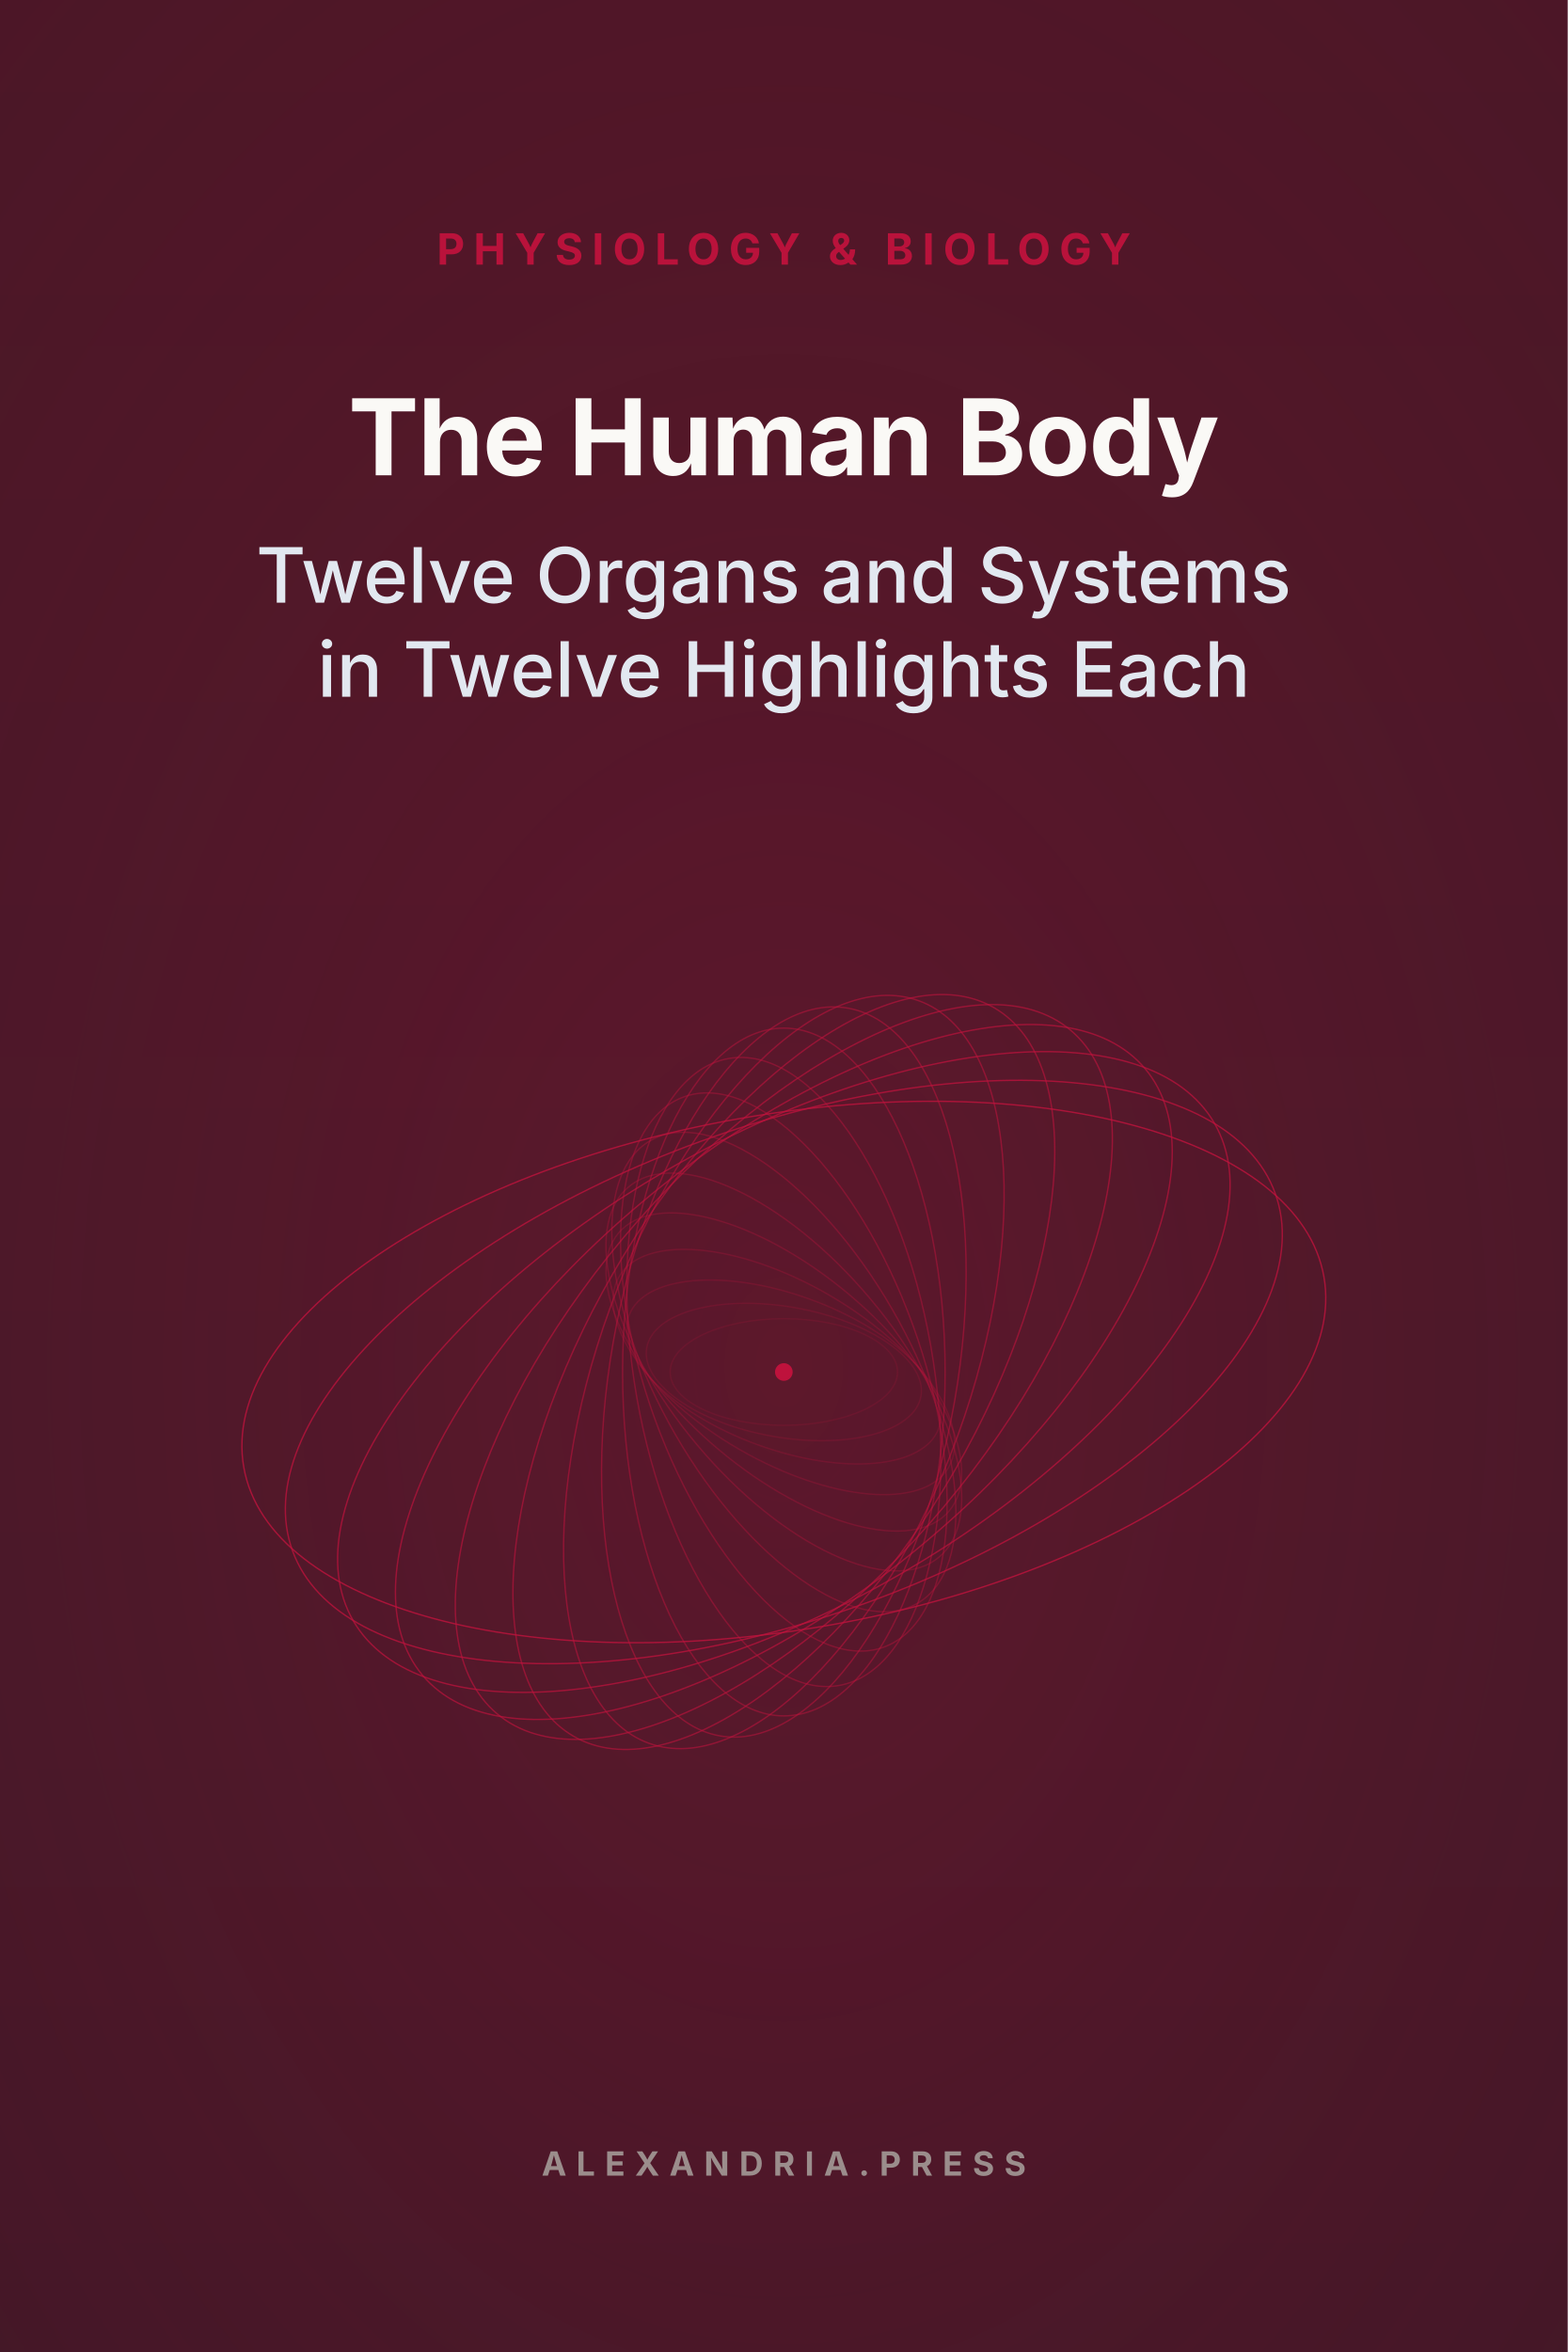
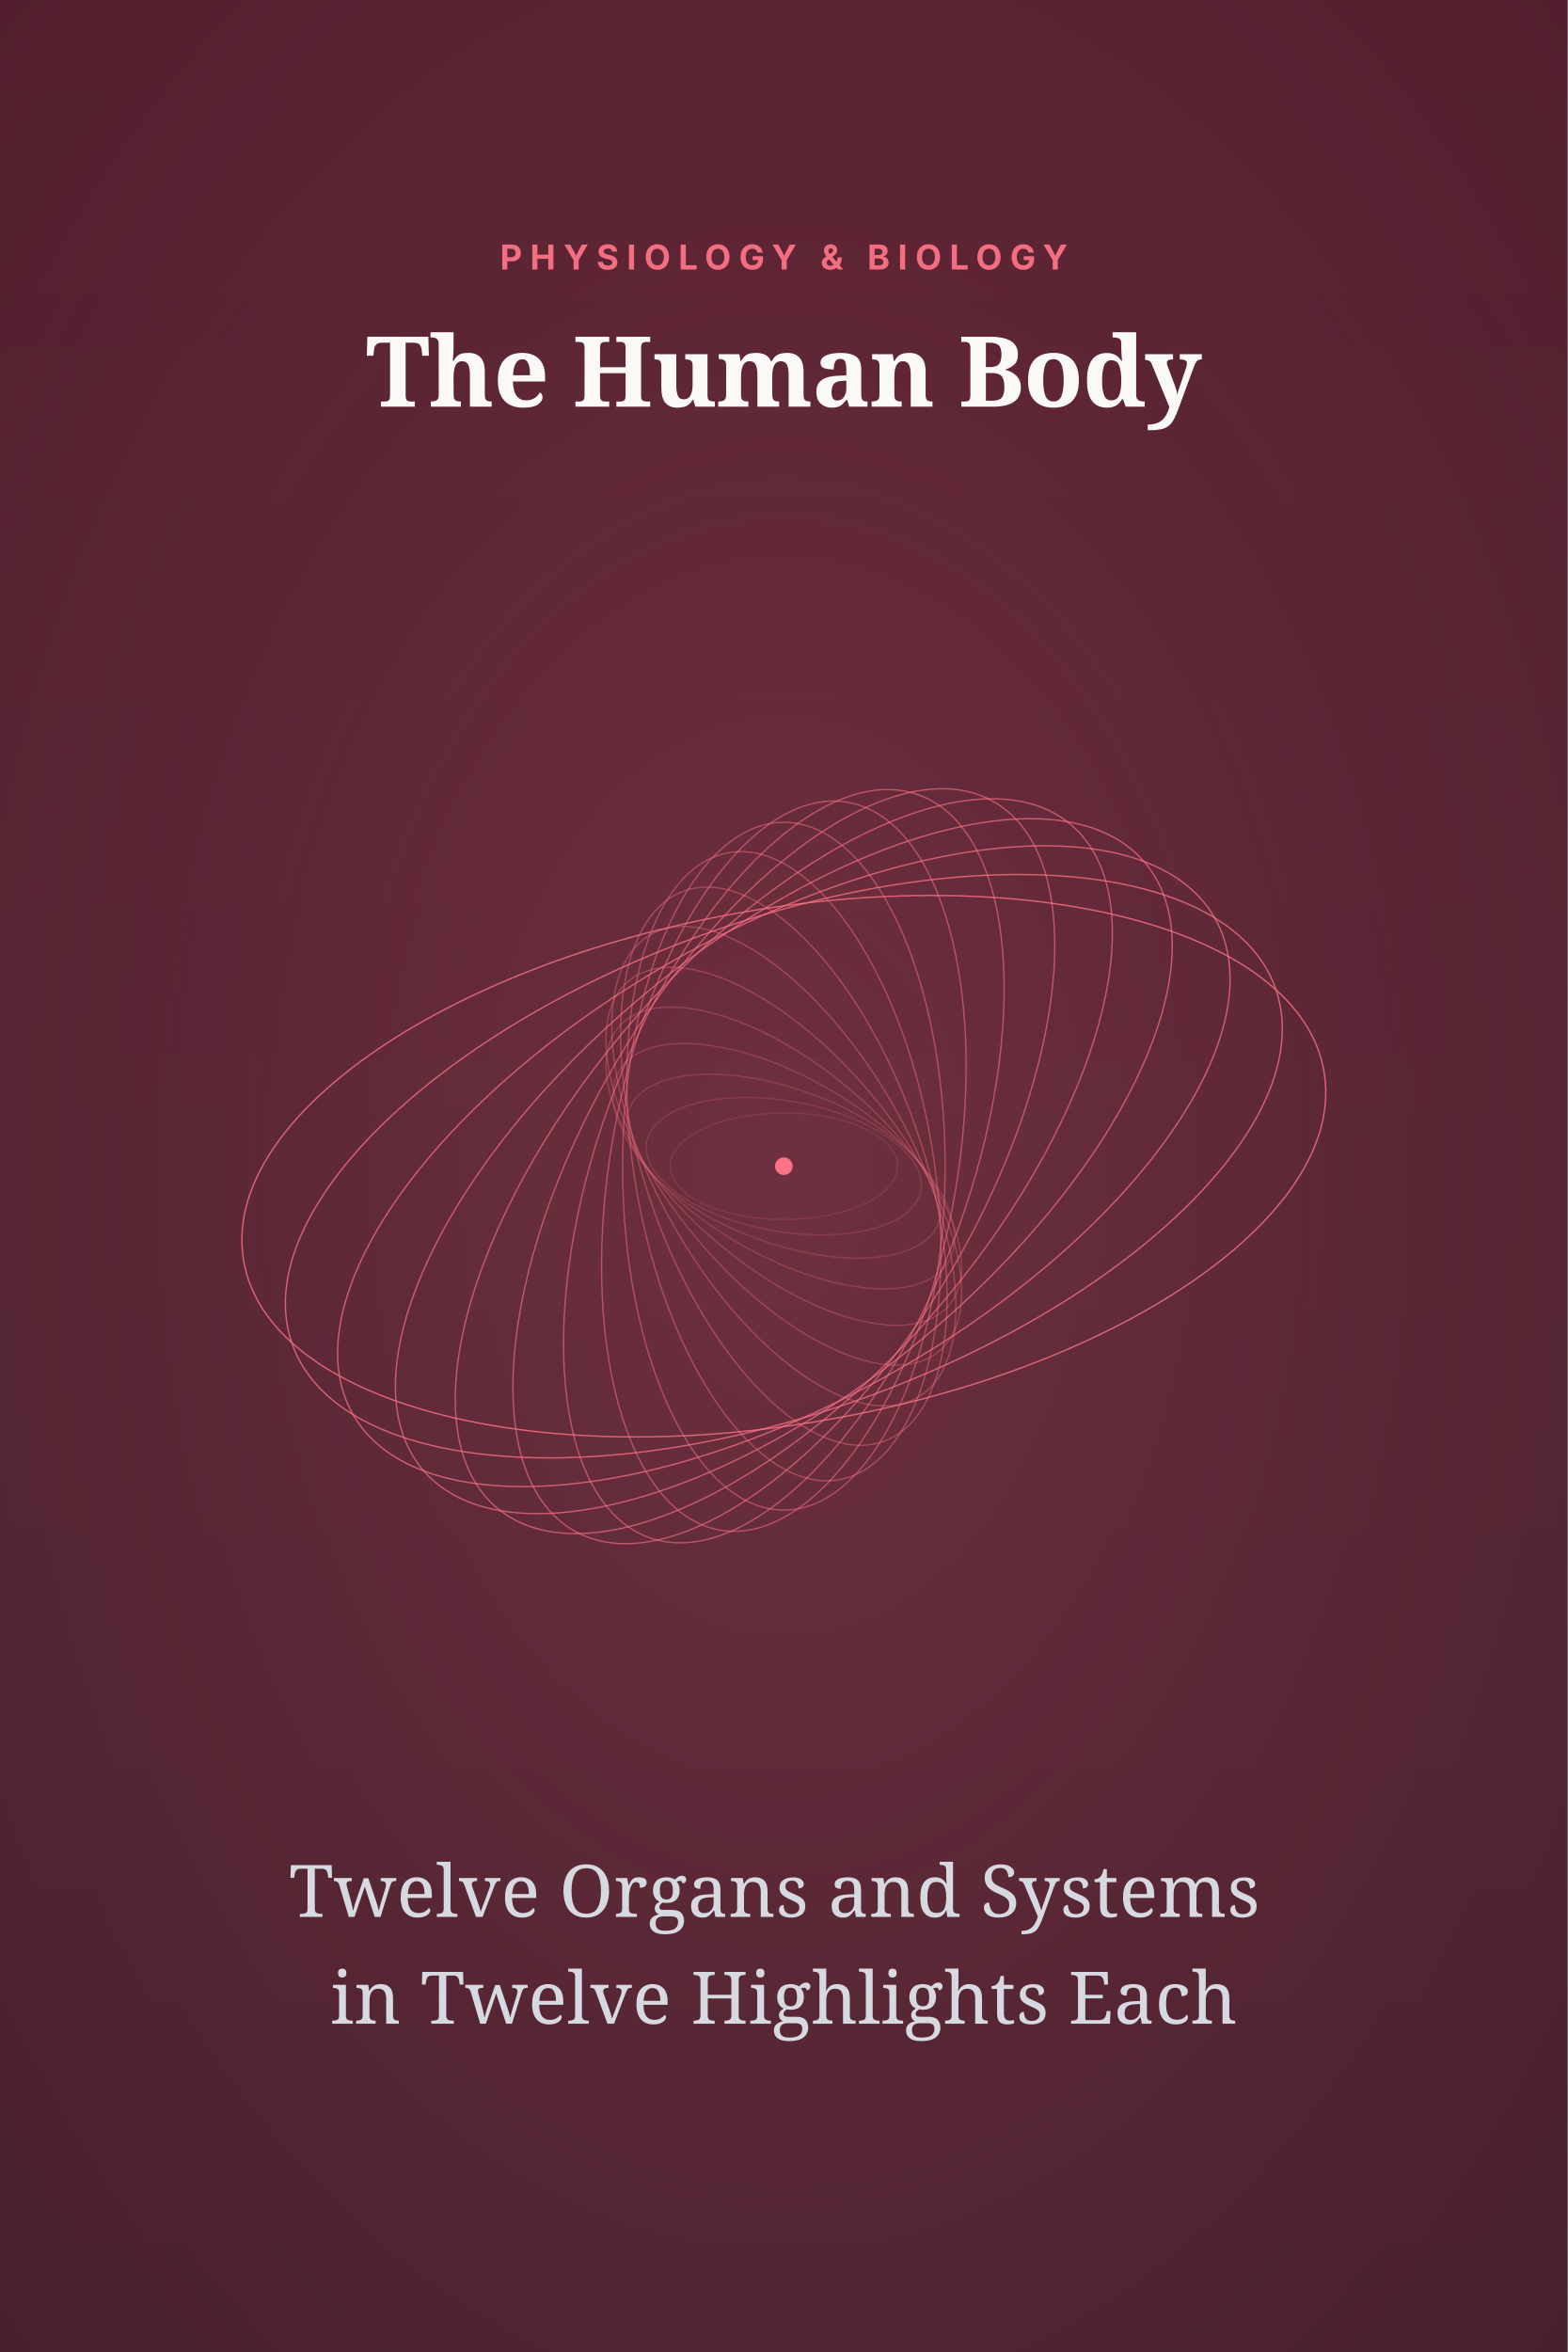
<svg xmlns="http://www.w3.org/2000/svg" viewBox="0 0 1600 2400" width="100%" height="100%">
  <defs>
    <linearGradient id="bg-the-human-body" x1="0%" y1="0%" x2="0%" y2="100%">
      <stop offset="0%" stop-color="#421725" />
      <stop offset="60%" stop-color="#3b1926" />
      <stop offset="100%" stop-color="#371825" />
    </linearGradient>
-     <radialGradient id="halo-the-human-body" cx="50%" cy="58%" r="75%">
-       <stop offset="0%" stop-color="#be123c" stop-opacity="0.26" />
-       <stop offset="55%" stop-color="#be123c" stop-opacity="0.15" />
-       <stop offset="100%" stop-color="#be123c" stop-opacity="0.08" />
+     <radialGradient id="halo-the-human-body" cx="50%" cy="50%" r="75%">
+       <stop offset="0%" stop-color="#fb7185" stop-opacity="0.26" />
+       <stop offset="55%" stop-color="#fb7185" stop-opacity="0.15" />
+       <stop offset="100%" stop-color="#fb7185" stop-opacity="0.08" />
    </radialGradient>
  </defs>
  <rect width="1600" height="2400" fill="url(#bg-the-human-body)" />
  <rect width="1600" height="2400" fill="url(#halo-the-human-body)" />
-   <g text-anchor="middle" font-family="'Inter', -apple-system, sans-serif">
-     <text x="800" y="270" font-size="44" font-weight="700" letter-spacing="9" fill="#be123c" opacity="0.95">PHYSIOLOGY &amp; BIOLOGY</text>
+   <g text-anchor="middle" font-family="'Inter', -apple-system, BlinkMacSystemFont, sans-serif">
+     <text x="800" y="275" font-size="35" font-weight="700" letter-spacing="8" fill="#fb7185" opacity="0.95">PHYSIOLOGY &amp; BIOLOGY</text>
  </g>
  <g text-anchor="middle">
-     <text x="800" y="485" font-family="'Inter', -apple-system, BlinkMacSystemFont, 'Segoe UI', sans-serif" font-size="108" font-weight="700" letter-spacing="-0.01em" fill="#faf9f6">
-       The Human Body
-     </text>
-     <text x="800" y="615" font-family="'Inter', -apple-system, BlinkMacSystemFont, 'Segoe UI', sans-serif" font-size="78" font-weight="500" fill="#e2e8f0">
+     <text x="800" y="415" font-family="'Literata', Georgia, serif" font-size="100" font-weight="700" letter-spacing="-0.01em" fill="#faf9f6">The Human Body</text>
+   </g>
+   <g class="emblem-harmonic" transform="translate(0, -210)">
+     <ellipse cx="800" cy="1400" rx="116.0" ry="54.4" transform="rotate(0 800 1400)" stroke="#fb7185" stroke-width="1.4" fill="none" opacity="0.16" />
+     <ellipse cx="800" cy="1400" rx="142.1" ry="66.6" transform="rotate(10 800 1400)" stroke="#fb7185" stroke-width="1.4" fill="none" opacity="0.20" />
+     <ellipse cx="800" cy="1400" rx="168.2" ry="78.9" transform="rotate(20 800 1400)" stroke="#fb7185" stroke-width="1.4" fill="none" opacity="0.24" />
+     <ellipse cx="800" cy="1400" rx="194.3" ry="91.1" transform="rotate(30 800 1400)" stroke="#fb7185" stroke-width="1.4" fill="none" opacity="0.27" />
+     <ellipse cx="800" cy="1400" rx="220.4" ry="103.4" transform="rotate(40 800 1400)" stroke="#fb7185" stroke-width="1.4" fill="none" opacity="0.31" />
+     <ellipse cx="800" cy="1400" rx="246.5" ry="115.6" transform="rotate(50 800 1400)" stroke="#fb7185" stroke-width="1.4" fill="none" opacity="0.35" />
+     <ellipse cx="800" cy="1400" rx="272.6" ry="127.8" transform="rotate(60 800 1400)" stroke="#fb7185" stroke-width="1.4" fill="none" opacity="0.39" />
+     <ellipse cx="800" cy="1400" rx="298.7" ry="140.1" transform="rotate(70 800 1400)" stroke="#fb7185" stroke-width="1.4" fill="none" opacity="0.43" />
+     <ellipse cx="800" cy="1400" rx="324.8" ry="152.3" transform="rotate(80 800 1400)" stroke="#fb7185" stroke-width="1.4" fill="none" opacity="0.46" />
+     <ellipse cx="800" cy="1400" rx="350.9" ry="164.6" transform="rotate(90 800 1400)" stroke="#fb7185" stroke-width="1.4" fill="none" opacity="0.50" />
+     <ellipse cx="800" cy="1400" rx="377.0" ry="176.8" transform="rotate(100 800 1400)" stroke="#fb7185" stroke-width="1.4" fill="none" opacity="0.54" />
+     <ellipse cx="800" cy="1400" rx="403.1" ry="189.0" transform="rotate(110 800 1400)" stroke="#fb7185" stroke-width="1.4" fill="none" opacity="0.58" />
+     <ellipse cx="800" cy="1400" rx="429.2" ry="201.3" transform="rotate(120 800 1400)" stroke="#fb7185" stroke-width="1.4" fill="none" opacity="0.62" />
+     <ellipse cx="800" cy="1400" rx="455.3" ry="213.5" transform="rotate(130 800 1400)" stroke="#fb7185" stroke-width="1.4" fill="none" opacity="0.65" />
+     <ellipse cx="800" cy="1400" rx="481.4" ry="225.8" transform="rotate(140 800 1400)" stroke="#fb7185" stroke-width="1.4" fill="none" opacity="0.69" />
+     <ellipse cx="800" cy="1400" rx="507.5" ry="238.0" transform="rotate(150 800 1400)" stroke="#fb7185" stroke-width="1.4" fill="none" opacity="0.73" />
+     <ellipse cx="800" cy="1400" rx="533.6" ry="250.2" transform="rotate(160 800 1400)" stroke="#fb7185" stroke-width="1.4" fill="none" opacity="0.77" />
+     <ellipse cx="800" cy="1400" rx="559.7" ry="262.5" transform="rotate(170 800 1400)" stroke="#fb7185" stroke-width="1.4" fill="none" opacity="0.81" />
+     <circle cx="800" cy="1400" r="9" fill="#fb7185" />
+   </g>
+   <g text-anchor="middle">
+     <text x="800" y="1956" font-family="'Literata', Georgia, serif" font-size="74" font-weight="500" letter-spacing="0.005em" fill="#e2e8f0" opacity="0.92">
      <tspan x="800" dy="0">Twelve Organs and Systems</tspan>
-       <tspan x="800" dy="96">in Twelve Highlights Each</tspan>
+       <tspan x="800" dy="109">in Twelve Highlights Each</tspan>
    </text>
  </g>
-   <g class="emblem-harmonic">
-     <ellipse cx="800" cy="1400" rx="116.0" ry="54.4" transform="rotate(0 800 1400)" stroke="#be123c" stroke-width="1.4" fill="none" opacity="0.16" />
-     <ellipse cx="800" cy="1400" rx="142.1" ry="66.6" transform="rotate(10 800 1400)" stroke="#be123c" stroke-width="1.4" fill="none" opacity="0.20" />
-     <ellipse cx="800" cy="1400" rx="168.2" ry="78.9" transform="rotate(20 800 1400)" stroke="#be123c" stroke-width="1.4" fill="none" opacity="0.24" />
-     <ellipse cx="800" cy="1400" rx="194.3" ry="91.1" transform="rotate(30 800 1400)" stroke="#be123c" stroke-width="1.4" fill="none" opacity="0.27" />
-     <ellipse cx="800" cy="1400" rx="220.4" ry="103.4" transform="rotate(40 800 1400)" stroke="#be123c" stroke-width="1.4" fill="none" opacity="0.31" />
-     <ellipse cx="800" cy="1400" rx="246.5" ry="115.6" transform="rotate(50 800 1400)" stroke="#be123c" stroke-width="1.4" fill="none" opacity="0.35" />
-     <ellipse cx="800" cy="1400" rx="272.6" ry="127.8" transform="rotate(60 800 1400)" stroke="#be123c" stroke-width="1.4" fill="none" opacity="0.39" />
-     <ellipse cx="800" cy="1400" rx="298.7" ry="140.1" transform="rotate(70 800 1400)" stroke="#be123c" stroke-width="1.4" fill="none" opacity="0.43" />
-     <ellipse cx="800" cy="1400" rx="324.8" ry="152.3" transform="rotate(80 800 1400)" stroke="#be123c" stroke-width="1.4" fill="none" opacity="0.46" />
-     <ellipse cx="800" cy="1400" rx="350.9" ry="164.6" transform="rotate(90 800 1400)" stroke="#be123c" stroke-width="1.4" fill="none" opacity="0.50" />
-     <ellipse cx="800" cy="1400" rx="377.0" ry="176.8" transform="rotate(100 800 1400)" stroke="#be123c" stroke-width="1.4" fill="none" opacity="0.54" />
-     <ellipse cx="800" cy="1400" rx="403.1" ry="189.0" transform="rotate(110 800 1400)" stroke="#be123c" stroke-width="1.4" fill="none" opacity="0.58" />
-     <ellipse cx="800" cy="1400" rx="429.2" ry="201.3" transform="rotate(120 800 1400)" stroke="#be123c" stroke-width="1.4" fill="none" opacity="0.62" />
-     <ellipse cx="800" cy="1400" rx="455.3" ry="213.5" transform="rotate(130 800 1400)" stroke="#be123c" stroke-width="1.4" fill="none" opacity="0.65" />
-     <ellipse cx="800" cy="1400" rx="481.4" ry="225.8" transform="rotate(140 800 1400)" stroke="#be123c" stroke-width="1.4" fill="none" opacity="0.69" />
-     <ellipse cx="800" cy="1400" rx="507.5" ry="238.0" transform="rotate(150 800 1400)" stroke="#be123c" stroke-width="1.4" fill="none" opacity="0.73" />
-     <ellipse cx="800" cy="1400" rx="533.6" ry="250.2" transform="rotate(160 800 1400)" stroke="#be123c" stroke-width="1.4" fill="none" opacity="0.77" />
-     <ellipse cx="800" cy="1400" rx="559.7" ry="262.5" transform="rotate(170 800 1400)" stroke="#be123c" stroke-width="1.4" fill="none" opacity="0.81" />
-     <circle cx="800" cy="1400" r="9" fill="#be123c" />
-   </g>
-   <g text-anchor="middle" font-family="'Inter', -apple-system, sans-serif">
-     <text x="800" y="2220" font-size="34" font-weight="700" letter-spacing="10" fill="#a8a29e" opacity="0.85">ALEXANDRIA.PRESS</text>
-   </g>
</svg>
